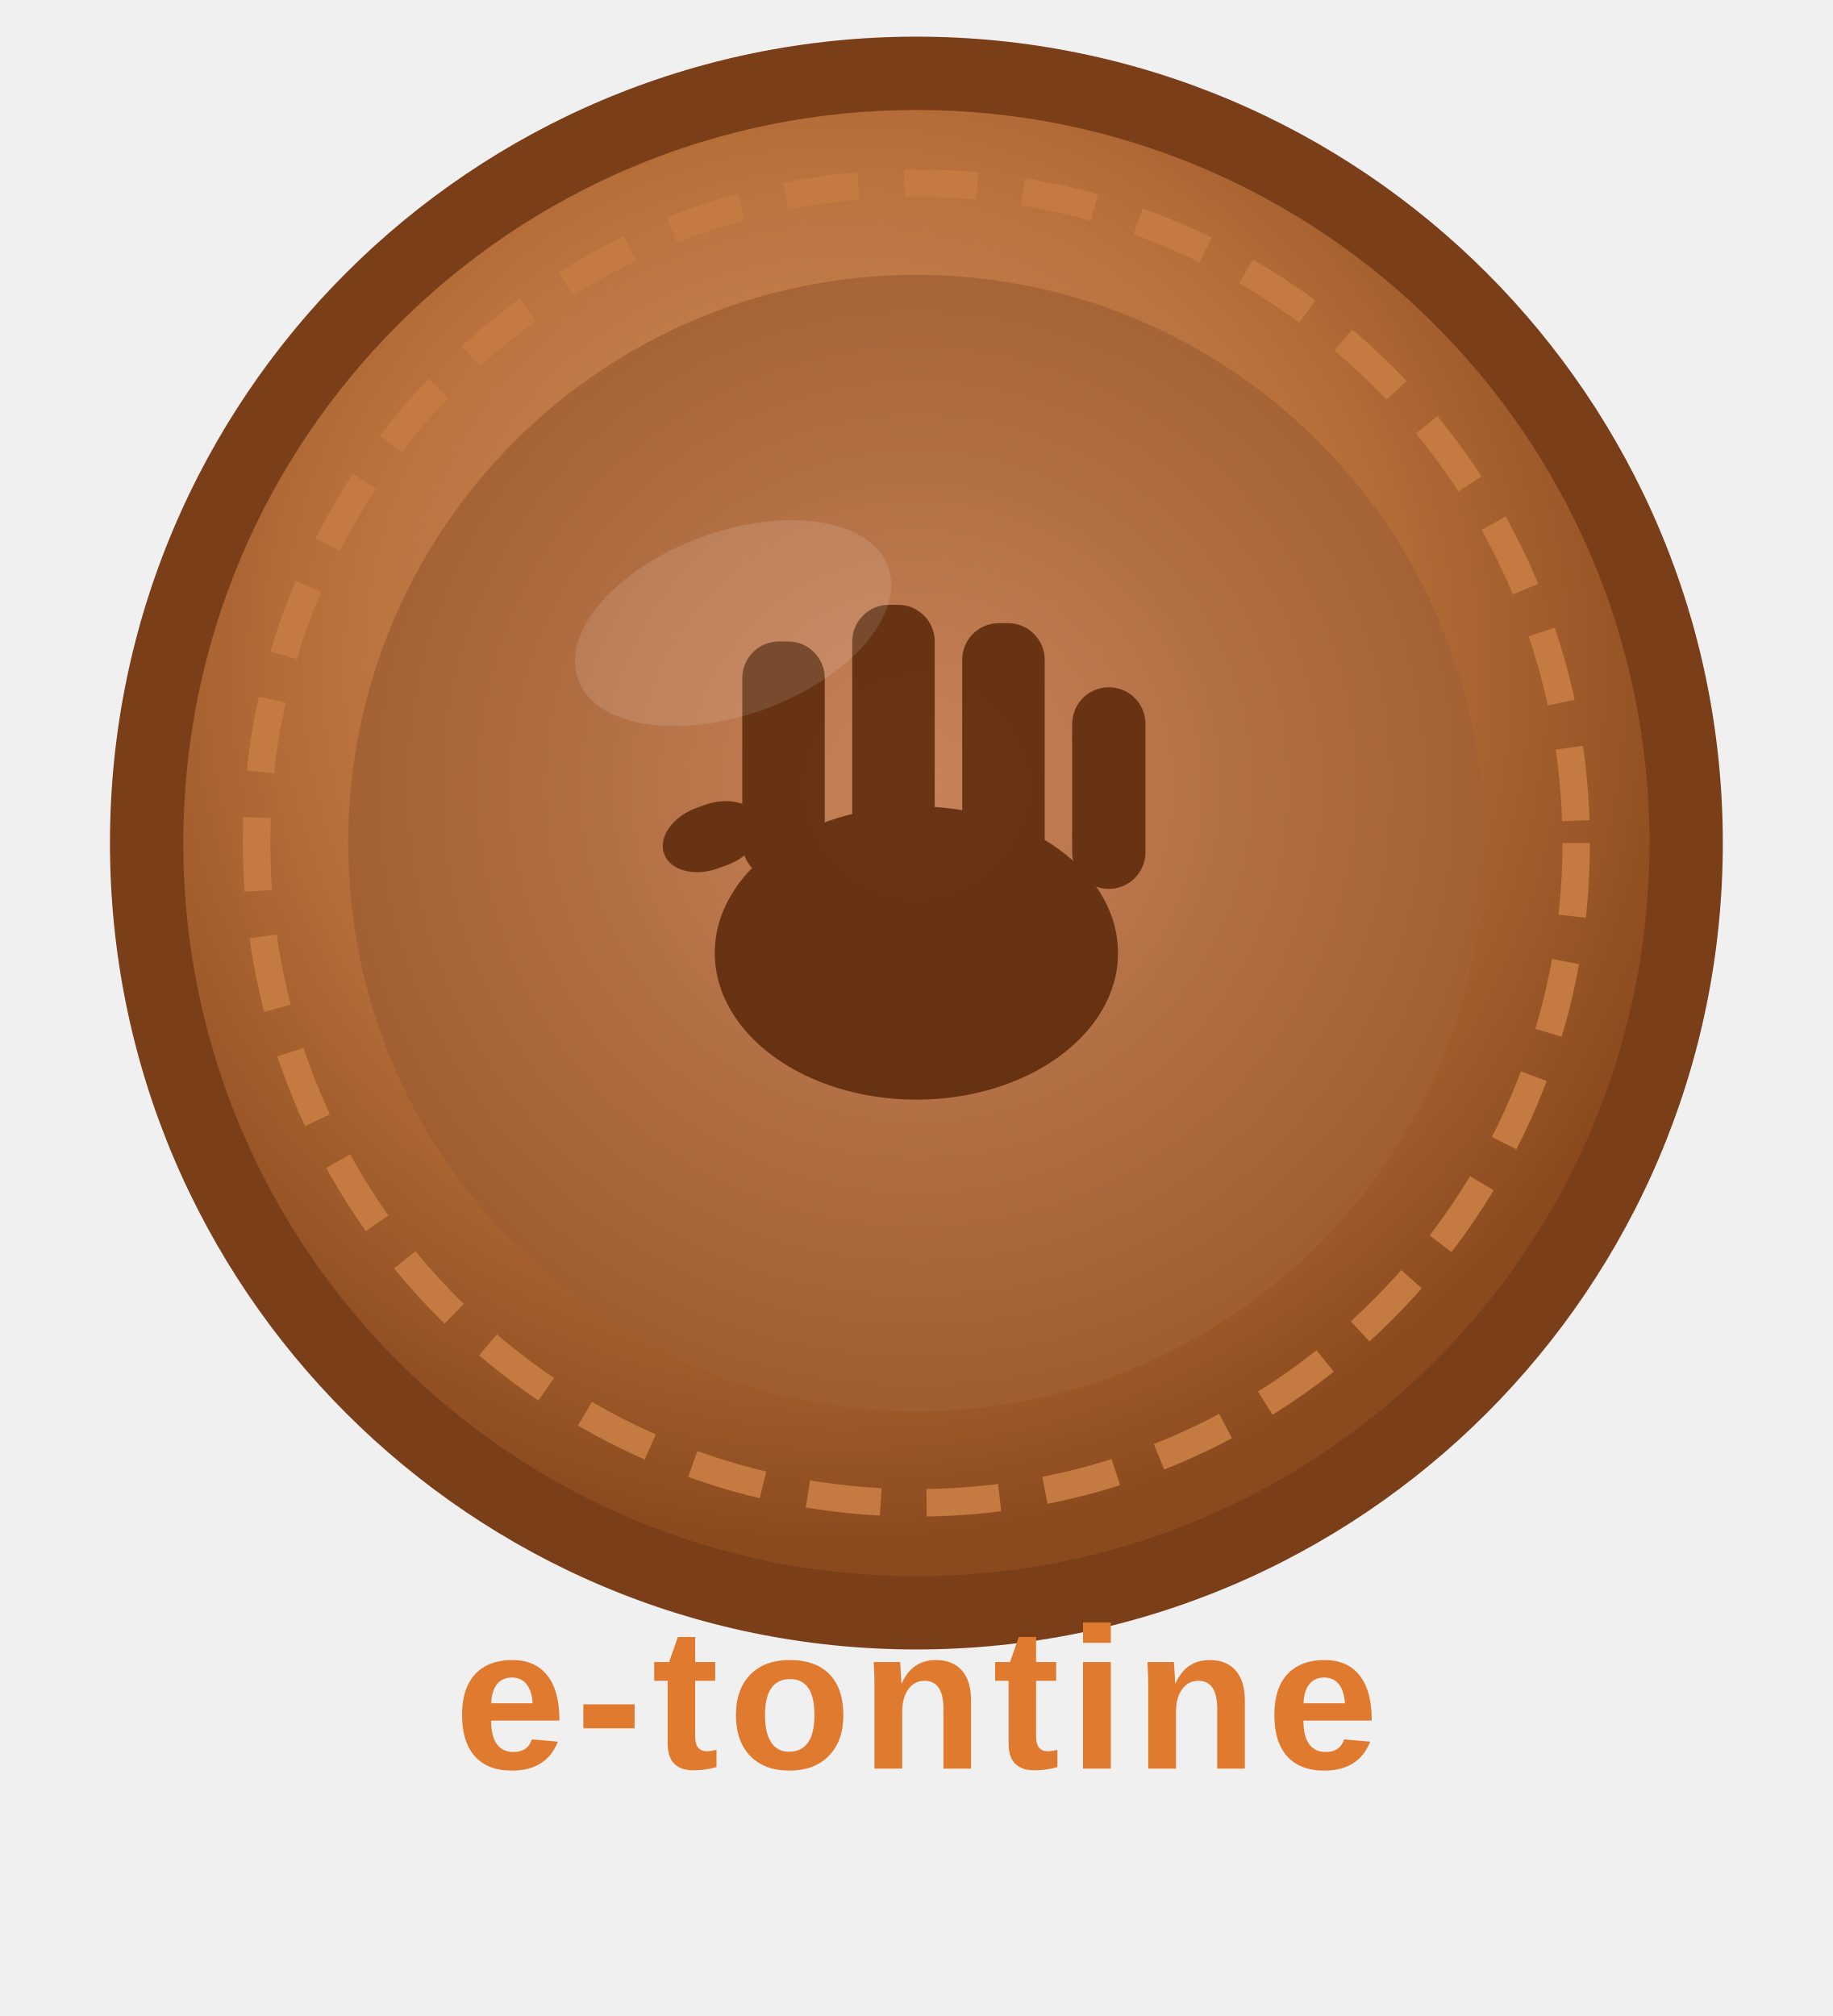
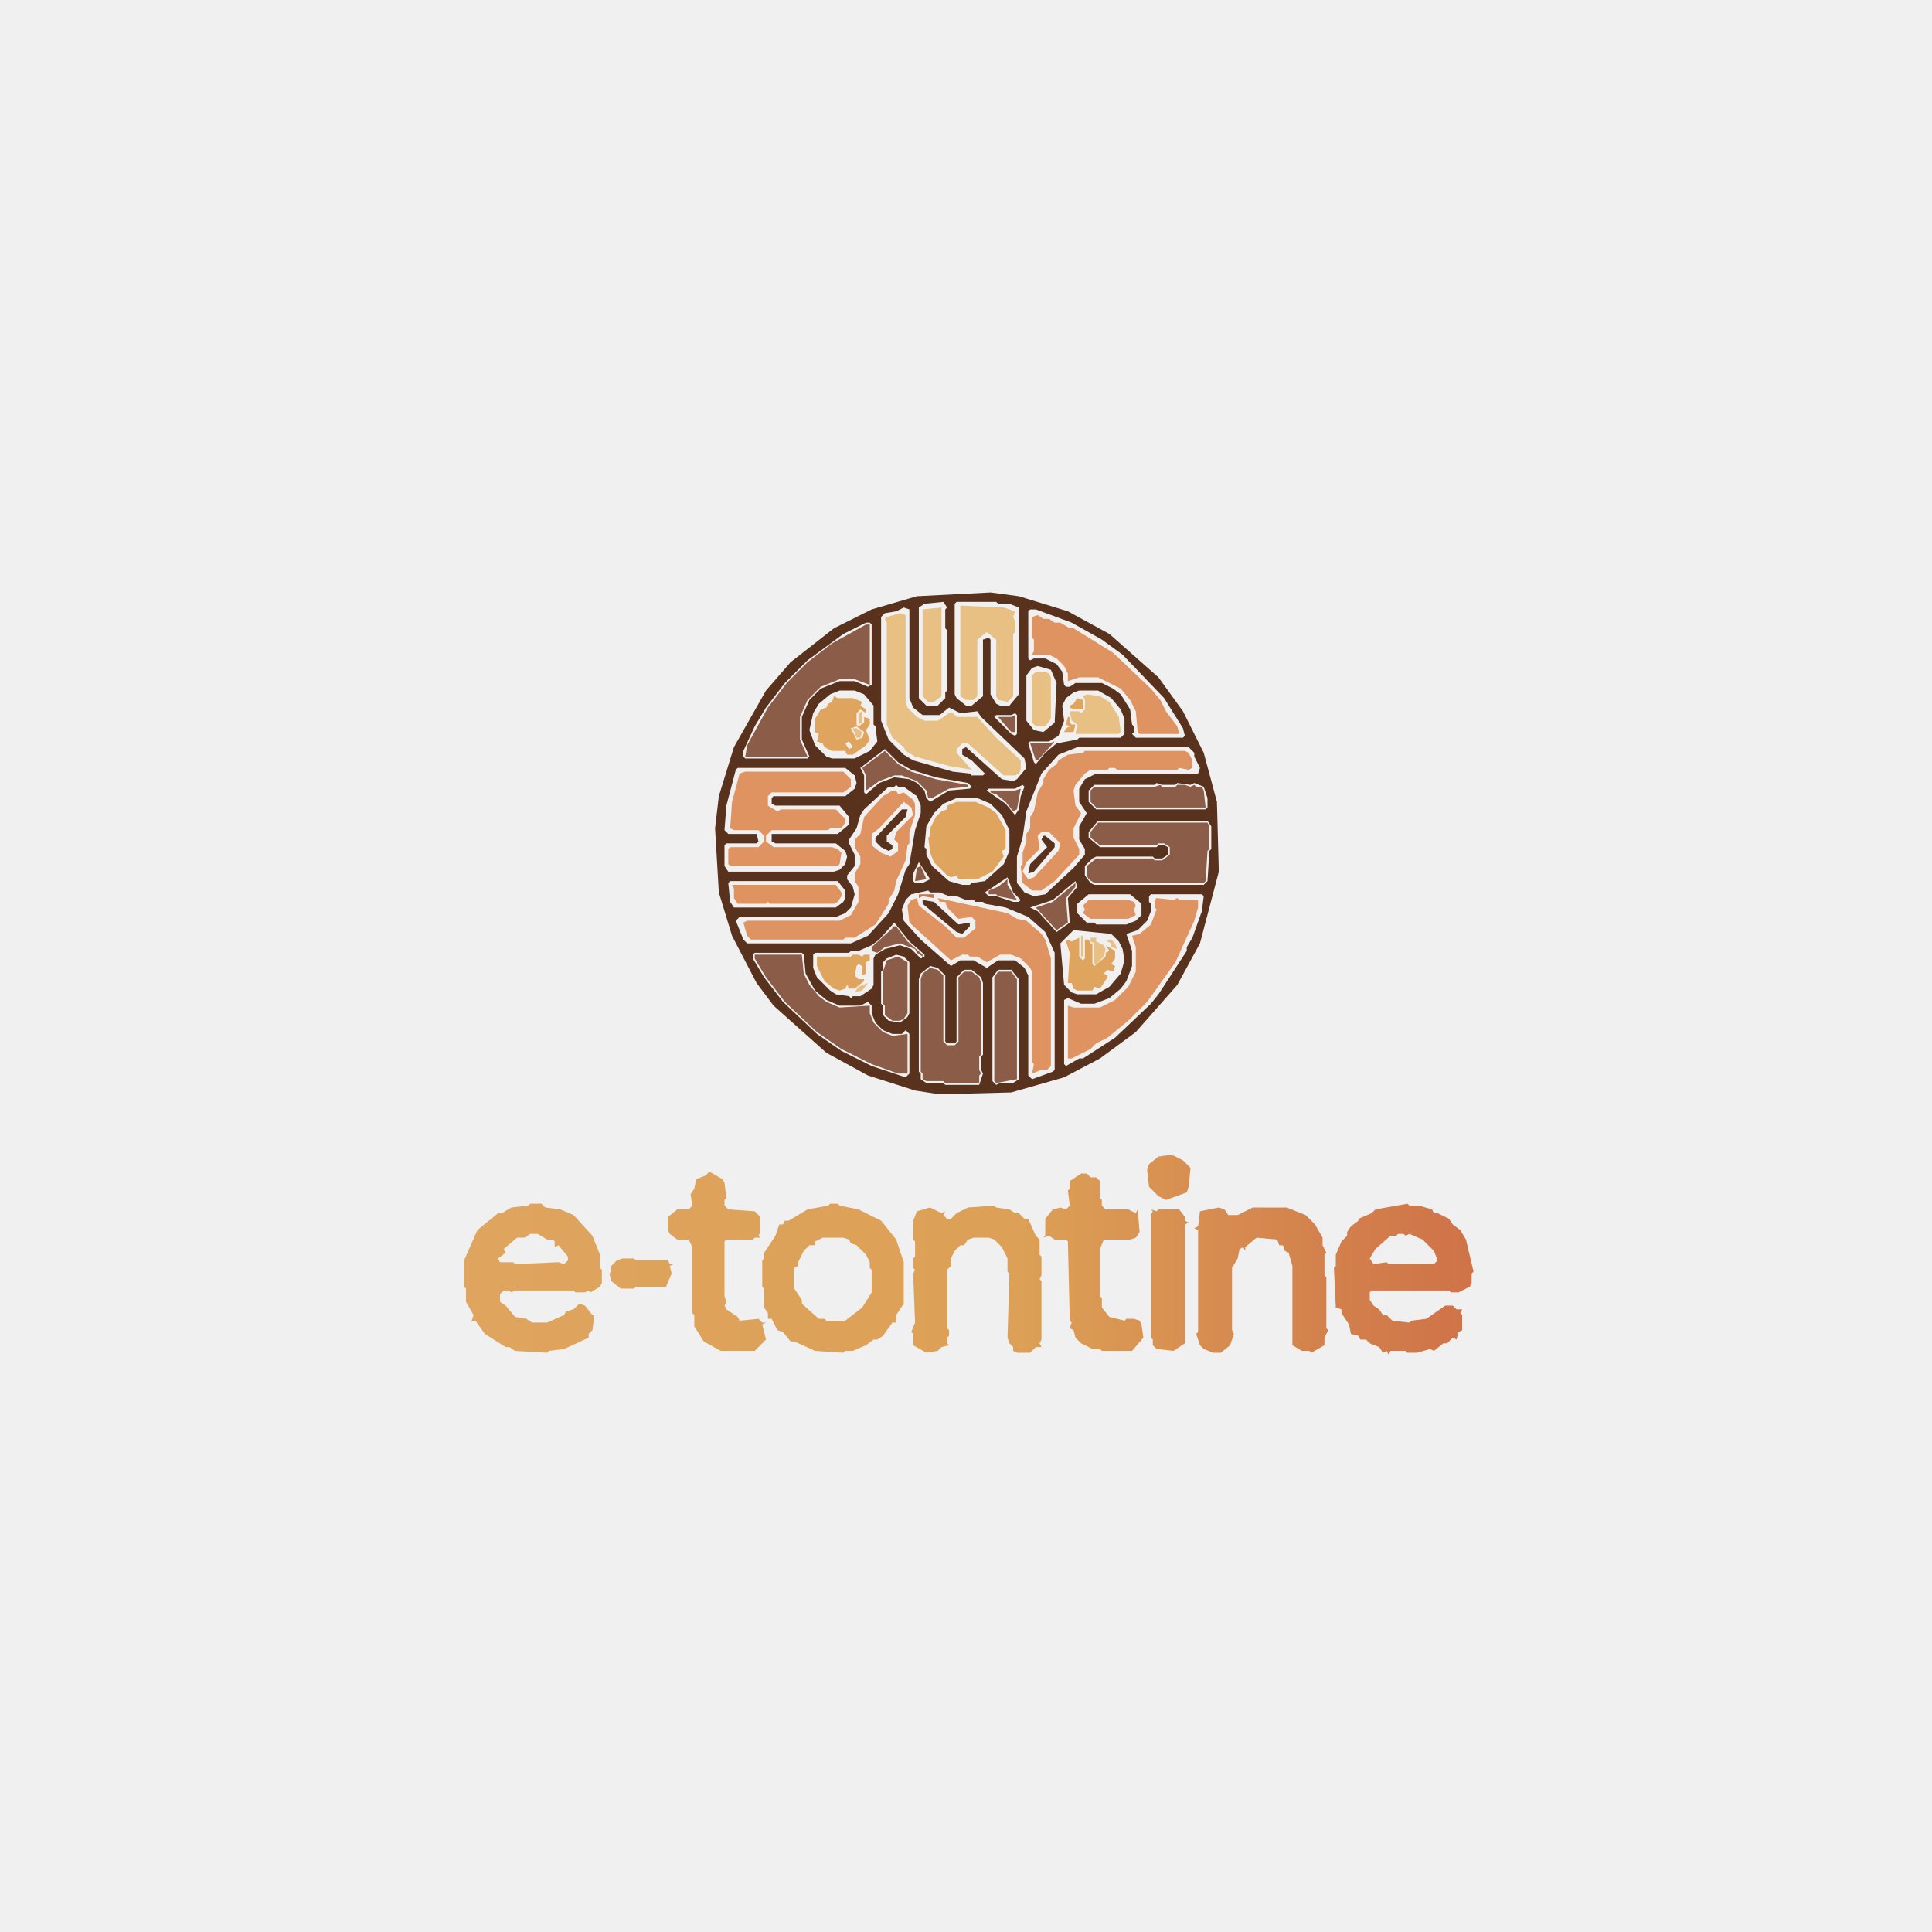
- <svg xmlns="http://www.w3.org/2000/svg" viewBox="0 0 200 220">
+ <svg xmlns="http://www.w3.org/2000/svg" viewBox="0 0 1024 1024" role="img" aria-labelledby="title desc" preserveAspectRatio="xMidYMid meet">
  <defs>
-     <radialGradient id="coin_bg" cx="45%" cy="38%" r="60%">
-       <stop offset="0%" stop-color="#d4956a" />
-       <stop offset="60%" stop-color="#b86f3a" />
-       <stop offset="100%" stop-color="#8b4a1e" />
-     </radialGradient>
-     <radialGradient id="coin_inner" cx="50%" cy="45%" r="55%">
-       <stop offset="0%" stop-color="#c8825a" />
-       <stop offset="100%" stop-color="#a05e30" />
-     </radialGradient>
+     <linearGradient id="textLight" x1="0" y1="0" x2="1" y2="0">
+       <stop offset="0" stop-color="#dfa45e" />
+       <stop offset="0.55" stop-color="#dca056" />
+       <stop offset="1" stop-color="#cf7248" />
+     </linearGradient>
+     <linearGradient id="textDark" x1="0" y1="0" x2="1" y2="0">
+       <stop offset="0" stop-color="#f2c36f" />
+       <stop offset="0.55" stop-color="#efb45f" />
+       <stop offset="1" stop-color="#e58a58" />
+     </linearGradient>
  </defs>
-   <circle cx="100" cy="92" r="88" fill="#7a3e18" />
-   <circle cx="100" cy="92" r="80" fill="url(#coin_bg)" />
-   <circle cx="100" cy="92" r="72" fill="none" stroke="#c47a40" stroke-width="3" stroke-dasharray="8 5" />
-   <circle cx="100" cy="92" r="62" fill="url(#coin_inner)" />
-   <g fill="#5c2a0a" opacity="0.88">
-     <ellipse cx="100" cy="104" rx="22" ry="16" />
-     <rect x="72" y="88" width="11" height="7" rx="5" transform="rotate(-20, 77, 91)" />
-     <rect x="81" y="70" width="9" height="26" rx="4" />
-     <rect x="93" y="66" width="9" height="30" rx="4" />
-     <rect x="105" y="68" width="9" height="28" rx="4" />
-     <rect x="117" y="75" width="8" height="22" rx="4" />
-   </g>
-   <ellipse cx="80" cy="68" rx="18" ry="10" fill="white" opacity="0.12" transform="rotate(-20 80 68)" />
-   <text x="100" y="193" font-family="'Segoe UI', Arial, sans-serif" font-size="22" font-weight="700" fill="#e07a2f" text-anchor="middle" letter-spacing="1">e-tontine</text>
+   <style>
+ .logo-outline{fill:#58321d}.logo-brown{fill:#8b5d49}.logo-terracotta{fill:#cf7248}.logo-orange{fill:#df9360}.logo-gold{fill:#dfa45e}.logo-lightgold{fill:#e8c084}.logo-accent6{fill:#c9a586}.logo-accent7{fill:#e4ccb7}.logo-text{fill:url(#textLight)}
+ svg[data-theme="dark"] .logo-outline{fill:#f0c38a}svg[data-theme="dark"] .logo-brown{fill:#a97055}svg[data-theme="dark"] .logo-terracotta{fill:#e58a58}svg[data-theme="dark"] .logo-orange{fill:#f0a66b}svg[data-theme="dark"] .logo-gold{fill:#f2bc69}svg[data-theme="dark"] .logo-lightgold{fill:#ffe0a4}svg[data-theme="dark"] .logo-accent6{fill:#d9b99c}svg[data-theme="dark"] .logo-accent7{fill:#f0ddc8}svg[data-theme="dark"] .logo-text{fill:url(#textDark)}
+ svg[data-monochrome="true"] .logo-outline,svg[data-monochrome="true"] .logo-brown,svg[data-monochrome="true"] .logo-terracotta,svg[data-monochrome="true"] .logo-orange,svg[data-monochrome="true"] .logo-gold,svg[data-monochrome="true"] .logo-lightgold,svg[data-monochrome="true"] .logo-accent6,svg[data-monochrome="true"] .logo-accent7,svg[data-monochrome="true"] .logo-text{fill:currentColor}
+ @media(prefers-color-scheme:dark){svg[data-auto-theme="true"] .logo-outline{fill:#f0c38a}svg[data-auto-theme="true"] .logo-brown{fill:#a97055}svg[data-auto-theme="true"] .logo-terracotta{fill:#e58a58}svg[data-auto-theme="true"] .logo-orange{fill:#f0a66b}svg[data-auto-theme="true"] .logo-gold{fill:#f2bc69}svg[data-auto-theme="true"] .logo-lightgold{fill:#ffe0a4}svg[data-auto-theme="true"] .logo-accent6{fill:#d9b99c}svg[data-auto-theme="true"] .logo-accent7{fill:#f0ddc8}svg[data-auto-theme="true"] .logo-text{fill:url(#textDark)}}
+ </style>
+   <path class="logo-outline" d="M 489,477 L 489,479 L 507,494 L 510,495 L 514,491 L 514,489 L 508,490 L 495,478 Z M 554,443 L 553,443 L 552,445 L 555,449 L 546,458 L 545,463 L 548,462 L 559,449 L 559,447 Z M 481,429 L 478,429 L 464,444 L 464,446 L 467,449 L 471,451 L 473,450 L 473,448 L 470,446 L 470,443 L 480,433 Z M 486,316 L 462,323 L 442,333 L 419,351 L 406,366 L 389,396 L 381,422 L 379,439 L 381,473 L 388,496 L 401,521 L 410,533 L 438,558 L 460,570 L 485,578 L 498,580 L 536,579 L 564,571 L 583,561 L 602,547 L 624,522 L 636,500 L 646,462 L 645,425 L 638,399 L 627,377 L 614,359 L 588,336 L 566,324 L 540,316 L 525,314 Z M 536,514 L 540,519 L 540,572 L 537,574 L 530,574 L 528,575 L 526,573 L 526,518 L 529,514 Z M 493,512 L 497,513 L 501,517 L 501,552 L 502,553 L 506,553 L 507,552 L 507,518 L 511,514 L 515,514 L 520,518 L 521,521 L 521,559 L 520,560 L 520,567 L 521,569 L 519,575 L 501,575 L 500,574 L 491,574 L 488,572 L 488,569 L 487,568 L 487,519 L 488,516 Z M 475,506 L 479,507 L 482,510 L 482,537 L 481,539 L 477,542 L 471,541 L 468,538 L 468,533 L 467,532 L 467,515 L 468,514 L 468,510 L 470,508 Z M 399,506 L 400,505 L 425,505 L 426,506 L 427,516 L 432,525 L 438,530 L 445,533 L 456,533 L 460,531 L 462,533 L 462,537 L 464,542 L 468,546 L 473,548 L 478,548 L 480,546 L 482,548 L 482,569 L 480,571 L 462,565 L 446,557 L 433,548 L 415,531 L 405,518 L 399,508 Z M 569,493 L 589,495 L 593,499 L 595,503 L 596,509 L 594,516 L 588,523 L 581,527 L 571,527 L 568,526 L 564,522 L 562,500 Z M 490,506 L 490,507 L 488,508 L 483,503 L 477,501 L 469,503 L 464,506 L 463,508 L 463,522 L 462,524 L 456,528 L 452,528 L 451,529 L 450,528 L 443,527 L 440,525 L 433,518 L 431,513 L 431,506 L 432,505 L 450,505 L 451,504 L 455,504 L 462,501 L 466,498 L 474,489 L 482,499 Z M 637,474 L 638,475 L 637,483 L 632,497 L 629,502 L 629,504 L 614,527 L 610,532 L 591,550 L 574,561 L 572,561 L 565,565 L 564,564 L 564,530 L 566,529 L 573,532 L 580,532 L 588,529 L 594,524 L 597,520 L 600,512 L 600,504 L 597,495 L 603,493 L 608,488 L 610,483 L 610,479 L 609,478 L 609,475 L 610,474 Z M 571,479 L 577,474 L 599,474 L 605,479 L 605,485 L 602,488 L 597,490 L 581,490 L 580,489 L 576,489 L 571,484 Z M 483,474 L 492,472 L 493,473 L 498,473 L 503,475 L 507,475 L 512,477 L 516,477 L 517,478 L 521,478 L 522,479 L 533,481 L 545,486 L 554,494 L 559,505 L 559,567 L 558,568 L 547,572 L 545,570 L 545,517 L 543,513 L 538,509 L 529,509 L 523,513 L 516,509 L 509,509 L 504,512 L 488,498 L 479,488 L 478,482 L 480,477 Z M 570,467 L 571,470 L 566,476 L 567,489 L 560,494 L 550,483 L 546,481 L 558,477 Z M 386,468 L 387,467 L 444,467 L 448,472 L 448,476 L 447,478 L 443,481 L 389,481 L 387,478 Z M 522,473 L 534,465 L 537,473 L 541,477 L 540,478 L 537,478 L 528,475 L 524,475 Z M 487,457 L 493,466 L 489,468 L 485,468 L 484,467 L 484,463 Z M 577,441 L 582,435 L 640,435 L 642,438 L 642,450 L 641,451 L 640,467 L 638,469 L 580,469 L 578,468 L 575,464 L 575,459 L 579,455 L 581,454 L 611,454 L 612,455 L 616,455 L 619,453 L 619,449 L 617,448 L 614,448 L 613,449 L 583,449 L 577,444 Z M 507,423 L 518,423 L 525,426 L 531,432 L 535,440 L 535,451 L 532,458 L 522,467 L 515,468 L 514,469 L 510,469 L 503,467 L 494,459 L 491,453 L 491,450 L 490,449 L 491,438 L 495,431 L 500,426 Z M 543,417 L 541,422 L 540,429 L 538,432 L 533,426 L 523,419 L 524,418 L 538,418 L 542,416 Z M 486,422 L 488,427 L 488,431 L 485,440 L 482,458 L 480,461 L 476,474 L 471,484 L 460,496 L 451,500 L 396,500 L 394,498 L 390,488 L 392,486 L 443,486 L 448,484 L 451,481 L 453,474 L 452,470 L 449,466 L 449,464 L 453,459 L 453,453 L 450,447 L 450,445 L 454,439 L 456,432 L 458,429 L 471,417 L 474,417 L 475,416 L 476,417 L 479,417 Z M 640,428 L 639,429 L 581,429 L 577,425 L 577,419 L 580,416 L 612,416 L 613,415 L 616,416 L 623,416 L 624,415 L 631,416 L 633,415 L 638,417 L 640,423 Z M 390,408 L 391,407 L 448,407 L 453,411 L 454,415 L 453,418 L 448,422 L 410,422 L 409,423 L 409,426 L 411,427 L 445,427 L 450,433 L 450,437 L 444,442 L 409,442 L 409,446 L 411,447 L 443,447 L 448,451 L 449,454 L 448,458 L 445,461 L 442,462 L 386,462 L 384,459 L 384,448 L 385,447 L 401,447 L 402,446 L 401,442 L 386,442 L 384,440 L 385,427 Z M 456,407 L 469,397 L 476,404 L 483,408 L 496,412 L 513,415 L 515,417 L 514,418 L 503,419 L 493,425 L 491,423 L 490,419 L 486,415 L 482,413 L 474,412 L 466,415 L 459,421 L 458,420 L 458,411 Z M 633,399 L 633,401 L 636,407 L 635,410 L 581,410 L 575,413 L 572,418 L 572,425 L 576,431 L 572,438 L 572,445 L 575,450 L 575,453 L 569,460 L 554,474 L 548,475 L 543,473 L 539,468 L 539,454 L 542,444 L 544,430 L 552,410 L 561,400 L 571,396 L 630,396 Z M 527,380 L 528,379 L 536,379 L 538,378 L 539,379 L 539,389 L 538,390 L 536,389 Z M 594,376 L 596,381 L 596,389 L 594,391 L 572,391 L 571,392 L 560,394 L 554,399 L 549,405 L 548,404 L 545,394 L 546,393 L 556,393 L 561,390 L 564,382 L 563,374 L 565,370 L 569,367 L 572,366 L 582,366 L 589,370 Z M 445,366 L 453,366 L 458,368 L 463,374 L 463,384 L 464,385 L 465,393 L 461,398 L 453,402 L 441,402 L 438,401 L 432,395 L 429,387 L 431,378 L 434,373 L 440,368 Z M 550,353 L 557,355 L 560,362 L 559,383 L 553,388 L 548,387 L 544,382 L 544,358 L 547,354 Z M 461,330 L 462,331 L 462,363 L 460,364 L 453,361 L 445,361 L 435,365 L 429,371 L 425,380 L 425,392 L 429,401 L 428,402 L 395,402 L 394,401 L 394,398 L 400,385 L 406,375 L 416,362 L 428,350 L 447,336 L 459,330 Z M 545,324 L 546,323 L 549,323 L 568,330 L 584,339 L 595,347 L 617,370 L 627,386 L 628,390 L 627,391 L 602,391 L 600,389 L 601,388 L 601,385 L 600,384 L 599,376 L 594,368 L 590,365 L 584,362 L 570,362 L 567,364 L 565,364 L 564,363 L 563,356 L 560,352 L 554,349 L 548,349 L 546,350 L 545,349 Z M 469,325 L 475,324 L 479,322 L 482,323 L 482,370 L 484,375 L 489,379 L 498,379 L 503,375 L 509,378 L 518,377 L 520,380 L 543,402 L 544,407 L 539,413 L 537,414 L 531,413 L 512,396 L 510,397 L 510,400 L 515,403 L 522,410 L 521,411 L 515,411 L 514,410 L 505,409 L 484,403 L 479,400 L 471,392 L 467,382 L 467,327 Z M 507,319 L 528,319 L 529,320 L 535,320 L 540,322 L 540,368 L 535,374 L 530,374 L 528,373 L 525,368 L 525,339 L 524,338 L 521,339 L 521,369 L 515,374 L 512,374 L 507,370 L 506,368 L 506,320 Z M 500,319 L 502,322 L 501,323 L 501,333 L 502,334 L 502,366 L 501,367 L 501,370 L 497,374 L 491,374 L 487,370 L 487,322 L 490,320 Z" fill-rule="evenodd" />
+   <path class="logo-brown" d="M 536,515 L 529,515 L 527,518 L 527,573 L 528,574 L 539,572 L 539,519 Z M 493,513 L 489,516 L 488,519 L 488,568 L 489,569 L 489,572 L 491,573 L 500,573 L 501,574 L 519,574 L 519,570 L 520,569 L 519,567 L 519,560 L 520,559 L 520,521 L 519,518 L 515,515 L 511,515 L 508,518 L 508,552 L 506,554 L 502,554 L 500,552 L 500,517 L 497,514 Z M 476,507 L 470,509 L 468,515 L 468,532 L 469,533 L 469,538 L 473,541 L 477,541 L 479,540 L 481,537 L 481,510 Z M 400,506 L 400,508 L 406,518 L 416,531 L 433,547 L 446,556 L 462,564 L 476,569 L 481,569 L 481,548 L 473,549 L 468,547 L 463,542 L 461,537 L 461,533 L 445,534 L 438,531 L 434,528 L 429,522 L 426,516 L 425,506 Z M 462,502 L 462,504 L 465,505 L 469,502 L 477,500 L 485,503 L 486,505 L 489,507 L 489,506 L 481,499 L 475,491 L 473,491 L 473,492 Z M 570,468 L 558,478 L 549,481 L 560,493 L 566,489 L 565,476 L 570,470 Z M 524,472 L 524,474 L 528,474 L 529,475 L 539,477 L 534,469 L 534,466 L 529,470 Z M 488,459 L 486,460 L 485,467 L 491,466 Z M 578,441 L 578,444 L 583,448 L 613,448 L 614,447 L 617,447 L 620,449 L 620,453 L 616,456 L 612,456 L 611,455 L 581,455 L 576,459 L 576,464 L 577,466 L 580,468 L 638,468 L 639,467 L 640,451 L 641,450 L 641,438 L 640,436 L 582,436 Z M 539,429 L 541,418 L 538,419 L 525,419 L 525,420 L 528,421 L 533,425 L 537,430 Z M 639,428 L 638,419 L 637,417 L 634,417 L 633,416 L 631,417 L 628,416 L 624,416 L 623,417 L 616,417 L 615,416 L 612,417 L 580,417 L 578,419 L 578,425 L 581,428 Z M 457,407 L 459,411 L 459,419 L 466,414 L 474,411 L 478,411 L 486,414 L 491,419 L 492,423 L 494,423 L 503,418 L 513,417 L 513,416 L 496,413 L 483,409 L 476,405 L 469,398 Z M 559,393 L 556,394 L 546,394 L 549,403 L 550,403 Z M 529,380 L 536,388 L 538,388 L 538,379 L 536,380 Z M 461,331 L 459,331 L 441,341 L 428,351 L 417,362 L 407,375 L 396,395 L 395,401 L 428,401 L 424,392 L 424,380 L 428,371 L 435,364 L 445,360 L 453,360 L 461,363 Z" fill-rule="evenodd" />
+   <path class="logo-terracotta" d="M 487,474 L 487,476 L 489,475 L 495,476 L 495,474 Z" fill-rule="evenodd" />
+   <path class="logo-orange" d="M 574,480 L 575,482 L 574,484 L 578,487 L 598,487 L 602,485 L 601,482 L 602,480 L 601,478 L 598,477 L 577,477 Z M 635,477 L 625,477 L 624,476 L 622,477 L 613,476 L 612,477 L 612,481 L 613,482 L 610,490 L 604,495 L 600,496 L 602,502 L 602,515 L 598,523 L 591,530 L 583,534 L 569,534 L 566,533 L 566,561 L 568,561 L 578,556 L 581,553 L 587,550 L 598,541 L 608,531 L 623,510 L 633,488 L 635,481 Z M 483,477 L 481,480 L 482,489 L 504,509 L 510,506 L 513,506 L 514,507 L 518,507 L 523,510 L 530,506 L 536,506 L 541,508 L 546,513 L 547,515 L 547,563 L 548,564 L 547,569 L 552,567 L 555,567 L 557,565 L 557,508 L 554,498 L 552,495 L 544,488 L 539,487 L 534,484 L 497,476 L 498,478 L 501,478 L 502,481 L 508,487 L 515,486 L 517,488 L 517,492 L 511,497 L 507,497 L 501,491 L 487,480 L 486,476 Z M 388,469 L 389,471 L 389,476 L 391,479 L 406,479 L 407,478 L 408,479 L 442,479 L 444,478 L 446,475 L 446,473 L 443,469 Z M 484,424 L 479,420 L 476,421 L 475,419 L 473,419 L 468,422 L 458,433 L 456,442 L 453,445 L 453,449 L 456,454 L 456,458 L 453,463 L 453,467 L 455,470 L 455,478 L 451,485 L 445,488 L 396,488 L 394,489 L 396,496 L 398,498 L 447,498 L 448,497 L 453,497 L 464,490 L 471,479 L 471,477 L 474,472 L 475,467 L 480,456 L 481,448 L 482,447 L 482,441 L 485,432 L 485,426 Z M 479,425 L 483,428 L 484,432 L 475,441 L 474,445 L 476,447 L 476,451 L 472,454 L 467,452 L 462,448 L 462,442 L 466,439 Z M 392,410 L 388,425 L 387,439 L 389,440 L 402,440 L 405,443 L 405,446 L 402,449 L 387,449 L 386,450 L 386,458 L 387,459 L 444,459 L 445,458 L 446,452 L 444,450 L 441,449 L 410,449 L 406,446 L 406,443 L 409,440 L 439,440 L 440,439 L 446,439 L 448,436 L 448,434 L 443,429 L 414,429 L 412,430 L 407,427 L 407,422 L 409,420 L 447,420 L 451,417 L 451,413 L 447,409 L 395,409 Z M 630,399 L 628,398 L 575,398 L 574,399 L 566,400 L 561,403 L 560,405 L 556,408 L 553,413 L 553,415 L 550,420 L 548,430 L 546,433 L 546,439 L 544,442 L 544,446 L 542,452 L 542,458 L 541,459 L 542,468 L 547,472 L 552,472 L 559,467 L 572,453 L 572,450 L 569,444 L 569,439 L 573,431 L 570,427 L 569,419 L 570,416 L 575,410 L 578,408 L 587,408 L 588,407 L 591,407 L 592,408 L 624,408 L 625,407 L 630,408 L 632,407 L 632,403 Z M 556,441 L 562,447 L 561,451 L 548,465 L 545,466 L 542,462 L 544,457 L 551,450 L 550,443 L 552,441 Z M 547,327 L 547,338 L 548,339 L 548,345 L 547,347 L 556,347 L 560,349 L 564,353 L 566,357 L 566,361 L 572,359 L 582,359 L 594,365 L 599,371 L 602,377 L 603,388 L 604,389 L 625,389 L 624,385 L 618,377 L 615,371 L 610,365 L 590,346 L 569,333 L 567,333 L 562,330 L 559,330 L 556,328 L 553,328 L 550,326 Z" fill-rule="evenodd" />
+   <path class="logo-gold" d="M 461,506 L 458,506 L 457,507 L 455,506 L 452,506 L 451,507 L 433,507 L 433,512 L 437,520 L 442,524 L 445,525 L 448,524 L 449,522 L 450,524 L 453,524 L 458,520 L 458,519 L 455,519 L 453,517 L 454,512 L 455,511 L 457,512 L 457,517 L 459,516 L 459,510 L 461,509 Z M 566,498 L 565,499 L 567,505 L 566,521 L 568,521 L 569,524 L 571,525 L 579,525 L 580,523 L 583,524 L 587,518 L 587,517 L 585,516 L 587,514 L 590,515 L 591,512 L 589,511 L 591,508 L 591,504 L 586,501 L 588,504 L 586,505 L 586,507 L 580,512 L 579,511 L 579,500 L 578,500 L 577,498 L 575,498 L 575,508 L 574,509 L 572,507 L 572,497 L 568,499 Z M 507,425 L 502,427 L 502,429 L 499,430 L 496,433 L 493,439 L 493,443 L 492,444 L 493,452 L 495,457 L 502,464 L 504,465 L 507,464 L 508,466 L 518,466 L 526,462 L 532,454 L 531,451 L 533,450 L 533,440 L 528,431 L 524,428 L 517,425 Z M 566,380 L 565,384 L 567,385 L 565,386 L 564,388 L 569,388 L 570,384 L 568,384 L 567,383 L 567,380 Z M 567,374 L 567,375 L 569,376 L 574,376 L 574,371 L 571,370 L 569,373 Z M 442,369 L 441,372 L 439,373 L 438,375 L 435,376 L 432,381 L 432,388 L 434,389 L 433,393 L 436,394 L 437,396 L 441,398 L 448,398 L 449,400 L 452,400 L 459,395 L 461,392 L 459,387 L 461,384 L 461,381 L 458,380 L 458,383 L 455,385 L 454,384 L 454,378 L 456,376 L 459,378 L 459,376 L 456,374 L 457,372 L 452,370 L 444,370 Z M 448,394 L 450,393 L 452,396 L 450,397 Z M 451,386 L 454,385 L 458,388 L 457,391 L 454,392 Z" fill-rule="evenodd" />
+   <path class="logo-lightgold" d="M 460,521 L 455,523 L 453,526 L 457,525 Z M 587,498 L 587,499 L 589,500 L 589,502 L 592,503 L 591,500 L 589,498 Z M 578,497 L 578,499 L 580,500 L 580,511 L 581,511 L 585,507 L 586,503 L 585,501 L 581,499 L 581,497 Z M 573,496 L 573,507 L 574,507 L 574,496 Z M 452,386 L 454,391 L 456,391 L 457,388 L 454,386 Z M 457,377 L 455,378 L 455,384 L 457,383 Z M 567,377 L 568,382 L 571,384 L 570,389 L 593,389 L 594,388 L 593,380 L 588,372 L 583,369 L 576,368 L 574,369 L 575,371 L 575,376 L 573,378 L 572,377 Z M 549,356 L 547,358 L 547,383 L 549,385 L 554,385 L 557,381 L 557,359 L 556,357 L 554,356 Z M 470,327 L 469,328 L 470,330 L 470,384 L 473,391 L 479,396 L 480,398 L 485,401 L 503,406 L 515,408 L 507,399 L 507,397 L 510,394 L 513,394 L 532,411 L 538,411 L 540,410 L 541,408 L 541,403 L 528,391 L 518,380 L 507,380 L 505,378 L 503,378 L 497,382 L 490,382 L 486,380 L 481,375 L 480,372 L 480,326 L 477,325 Z M 499,322 L 489,323 L 489,369 L 492,372 L 495,372 L 499,369 Z M 509,321 L 509,369 L 512,371 L 516,371 L 518,369 L 518,339 L 523,335 L 528,339 L 528,369 L 529,371 L 534,372 L 537,369 L 537,336 L 538,335 L 538,329 L 537,327 L 538,324 L 532,322 Z" fill-rule="evenodd" />
+   <path class="logo-text" d="M 324,671 L 324,674 L 323,675 L 324,679 L 329,683 L 336,683 L 337,682 L 353,682 L 356,675 L 355,671 L 357,670 L 355,670 L 354,668 L 337,668 L 336,667 L 330,667 L 327,668 Z M 610,641 L 611,642 L 610,644 L 610,709 L 611,710 L 611,713 L 613,715 L 622,716 L 628,712 L 628,649 L 630,648 L 628,647 L 628,645 L 625,641 L 614,641 L 613,642 Z M 636,642 L 635,650 L 633,651 L 635,652 L 635,706 L 634,707 L 636,713 L 638,715 L 643,717 L 647,717 L 652,713 L 654,707 L 653,705 L 653,672 L 656,667 L 657,662 L 659,661 L 660,663 L 660,661 L 666,656 L 677,657 L 678,660 L 680,660 L 681,663 L 683,664 L 685,671 L 685,713 L 690,716 L 694,716 L 695,717 L 702,713 L 702,709 L 704,705 L 703,704 L 703,677 L 702,676 L 702,665 L 703,664 L 701,660 L 701,656 L 697,649 L 692,644 L 682,640 L 664,640 L 656,644 L 651,644 L 649,641 L 646,640 Z M 545,646 L 543,646 L 540,643 L 538,643 L 535,641 L 528,640 L 527,639 L 513,640 L 507,643 L 504,646 L 502,646 L 500,644 L 501,642 L 499,643 L 493,640 L 486,642 L 484,647 L 484,657 L 485,658 L 485,666 L 484,667 L 484,672 L 485,673 L 484,675 L 485,701 L 483,706 L 484,707 L 484,713 L 491,717 L 497,716 L 499,714 L 503,713 L 502,712 L 502,709 L 503,708 L 503,705 L 502,704 L 502,673 L 504,671 L 504,667 L 506,663 L 509,660 L 511,660 L 513,657 L 516,656 L 524,656 L 527,657 L 531,661 L 534,667 L 534,674 L 535,675 L 534,709 L 535,712 L 537,714 L 537,716 L 539,717 L 546,717 L 549,714 L 552,714 L 551,712 L 552,710 L 552,679 L 551,678 L 552,676 L 552,666 L 551,665 L 551,657 L 549,655 Z M 746,638 L 729,641 L 727,643 L 720,646 L 720,647 L 716,650 L 714,653 L 714,655 L 711,658 L 708,665 L 708,671 L 707,672 L 708,693 L 711,694 L 711,696 L 715,702 L 716,707 L 720,708 L 721,710 L 724,710 L 726,712 L 731,714 L 733,717 L 735,716 L 736,718 L 737,716 L 745,716 L 746,717 L 751,717 L 758,715 L 760,716 L 765,712 L 767,712 L 770,709 L 772,710 L 773,706 L 775,705 L 775,697 L 774,696 L 775,694 L 772,694 L 770,692 L 766,692 L 756,699 L 748,700 L 747,701 L 738,700 L 735,697 L 733,697 L 731,694 L 728,692 L 726,689 L 726,685 L 727,684 L 768,684 L 769,685 L 773,685 L 779,682 L 780,680 L 780,675 L 781,674 L 777,657 L 774,652 L 770,649 L 768,646 L 762,643 L 760,643 L 759,641 L 752,639 L 747,639 Z M 726,667 L 729,662 L 737,655 L 740,655 L 741,654 L 744,654 L 745,655 L 747,654 L 754,657 L 760,663 L 762,668 L 760,670 L 736,670 L 735,669 L 728,670 Z M 440,638 L 439,639 L 428,641 L 418,647 L 416,647 L 415,649 L 413,649 L 411,655 L 405,664 L 405,667 L 404,668 L 404,682 L 405,683 L 405,693 L 407,696 L 407,699 L 409,699 L 412,705 L 415,706 L 419,711 L 421,711 L 432,716 L 447,717 L 448,716 L 452,716 L 459,713 L 463,710 L 465,710 L 468,708 L 473,701 L 475,701 L 475,697 L 479,691 L 479,669 L 475,657 L 467,647 L 455,641 L 445,639 L 444,638 Z M 436,656 L 447,656 L 450,657 L 451,659 L 454,660 L 459,665 L 461,669 L 461,672 L 462,673 L 462,685 L 457,693 L 448,700 L 438,700 L 437,699 L 434,699 L 425,691 L 425,689 L 421,683 L 421,672 L 423,671 L 423,669 L 426,663 L 429,660 L 432,660 L 432,658 Z M 281,638 L 280,639 L 271,640 L 266,643 L 264,643 L 253,652 L 246,668 L 246,682 L 247,683 L 247,690 L 251,697 L 250,700 L 252,700 L 257,707 L 268,714 L 270,714 L 273,716 L 290,717 L 291,716 L 299,715 L 312,709 L 312,707 L 314,705 L 315,697 L 314,697 L 310,692 L 307,691 L 304,694 L 300,695 L 299,697 L 290,701 L 282,701 L 279,699 L 273,698 L 268,692 L 265,690 L 265,686 L 267,684 L 270,684 L 271,685 L 273,684 L 304,684 L 305,685 L 310,685 L 312,684 L 313,685 L 318,682 L 319,680 L 319,673 L 318,672 L 318,665 L 314,655 L 304,644 L 297,641 L 289,640 L 287,638 Z M 264,667 L 268,664 L 267,662 L 274,656 L 278,656 L 281,654 L 285,654 L 290,657 L 293,657 L 294,658 L 294,661 L 296,660 L 301,666 L 301,668 L 299,670 L 296,669 L 273,670 L 272,669 L 265,669 Z M 573,622 L 567,626 L 567,630 L 566,631 L 567,639 L 565,641 L 562,640 L 558,641 L 554,646 L 554,655 L 553,656 L 556,655 L 559,657 L 565,657 L 566,658 L 567,700 L 568,701 L 567,704 L 569,705 L 570,709 L 573,712 L 579,715 L 583,715 L 584,716 L 600,716 L 606,709 L 605,702 L 604,700 L 601,699 L 597,699 L 596,700 L 588,698 L 584,693 L 584,688 L 583,687 L 583,662 L 585,657 L 599,657 L 602,656 L 604,653 L 603,641 L 602,643 L 598,641 L 586,641 L 584,639 L 584,636 L 583,635 L 583,626 L 581,624 L 578,624 L 576,622 Z M 376,621 L 374,623 L 369,625 L 368,630 L 366,633 L 367,639 L 365,641 L 359,641 L 354,645 L 354,652 L 355,654 L 359,657 L 365,657 L 367,661 L 367,696 L 368,697 L 368,703 L 373,711 L 382,716 L 400,716 L 406,710 L 404,702 L 406,701 L 404,701 L 402,699 L 392,700 L 391,698 L 385,694 L 384,692 L 385,690 L 384,687 L 384,658 L 385,657 L 399,657 L 400,656 L 403,656 L 402,655 L 403,653 L 403,645 L 400,642 L 386,641 L 384,639 L 384,636 L 385,635 L 384,627 L 383,625 Z M 621,612 L 614,613 L 609,617 L 608,620 L 609,629 L 614,634 L 618,636 L 629,632 L 630,629 L 631,619 L 627,615 Z" fill-rule="evenodd" />
</svg>
